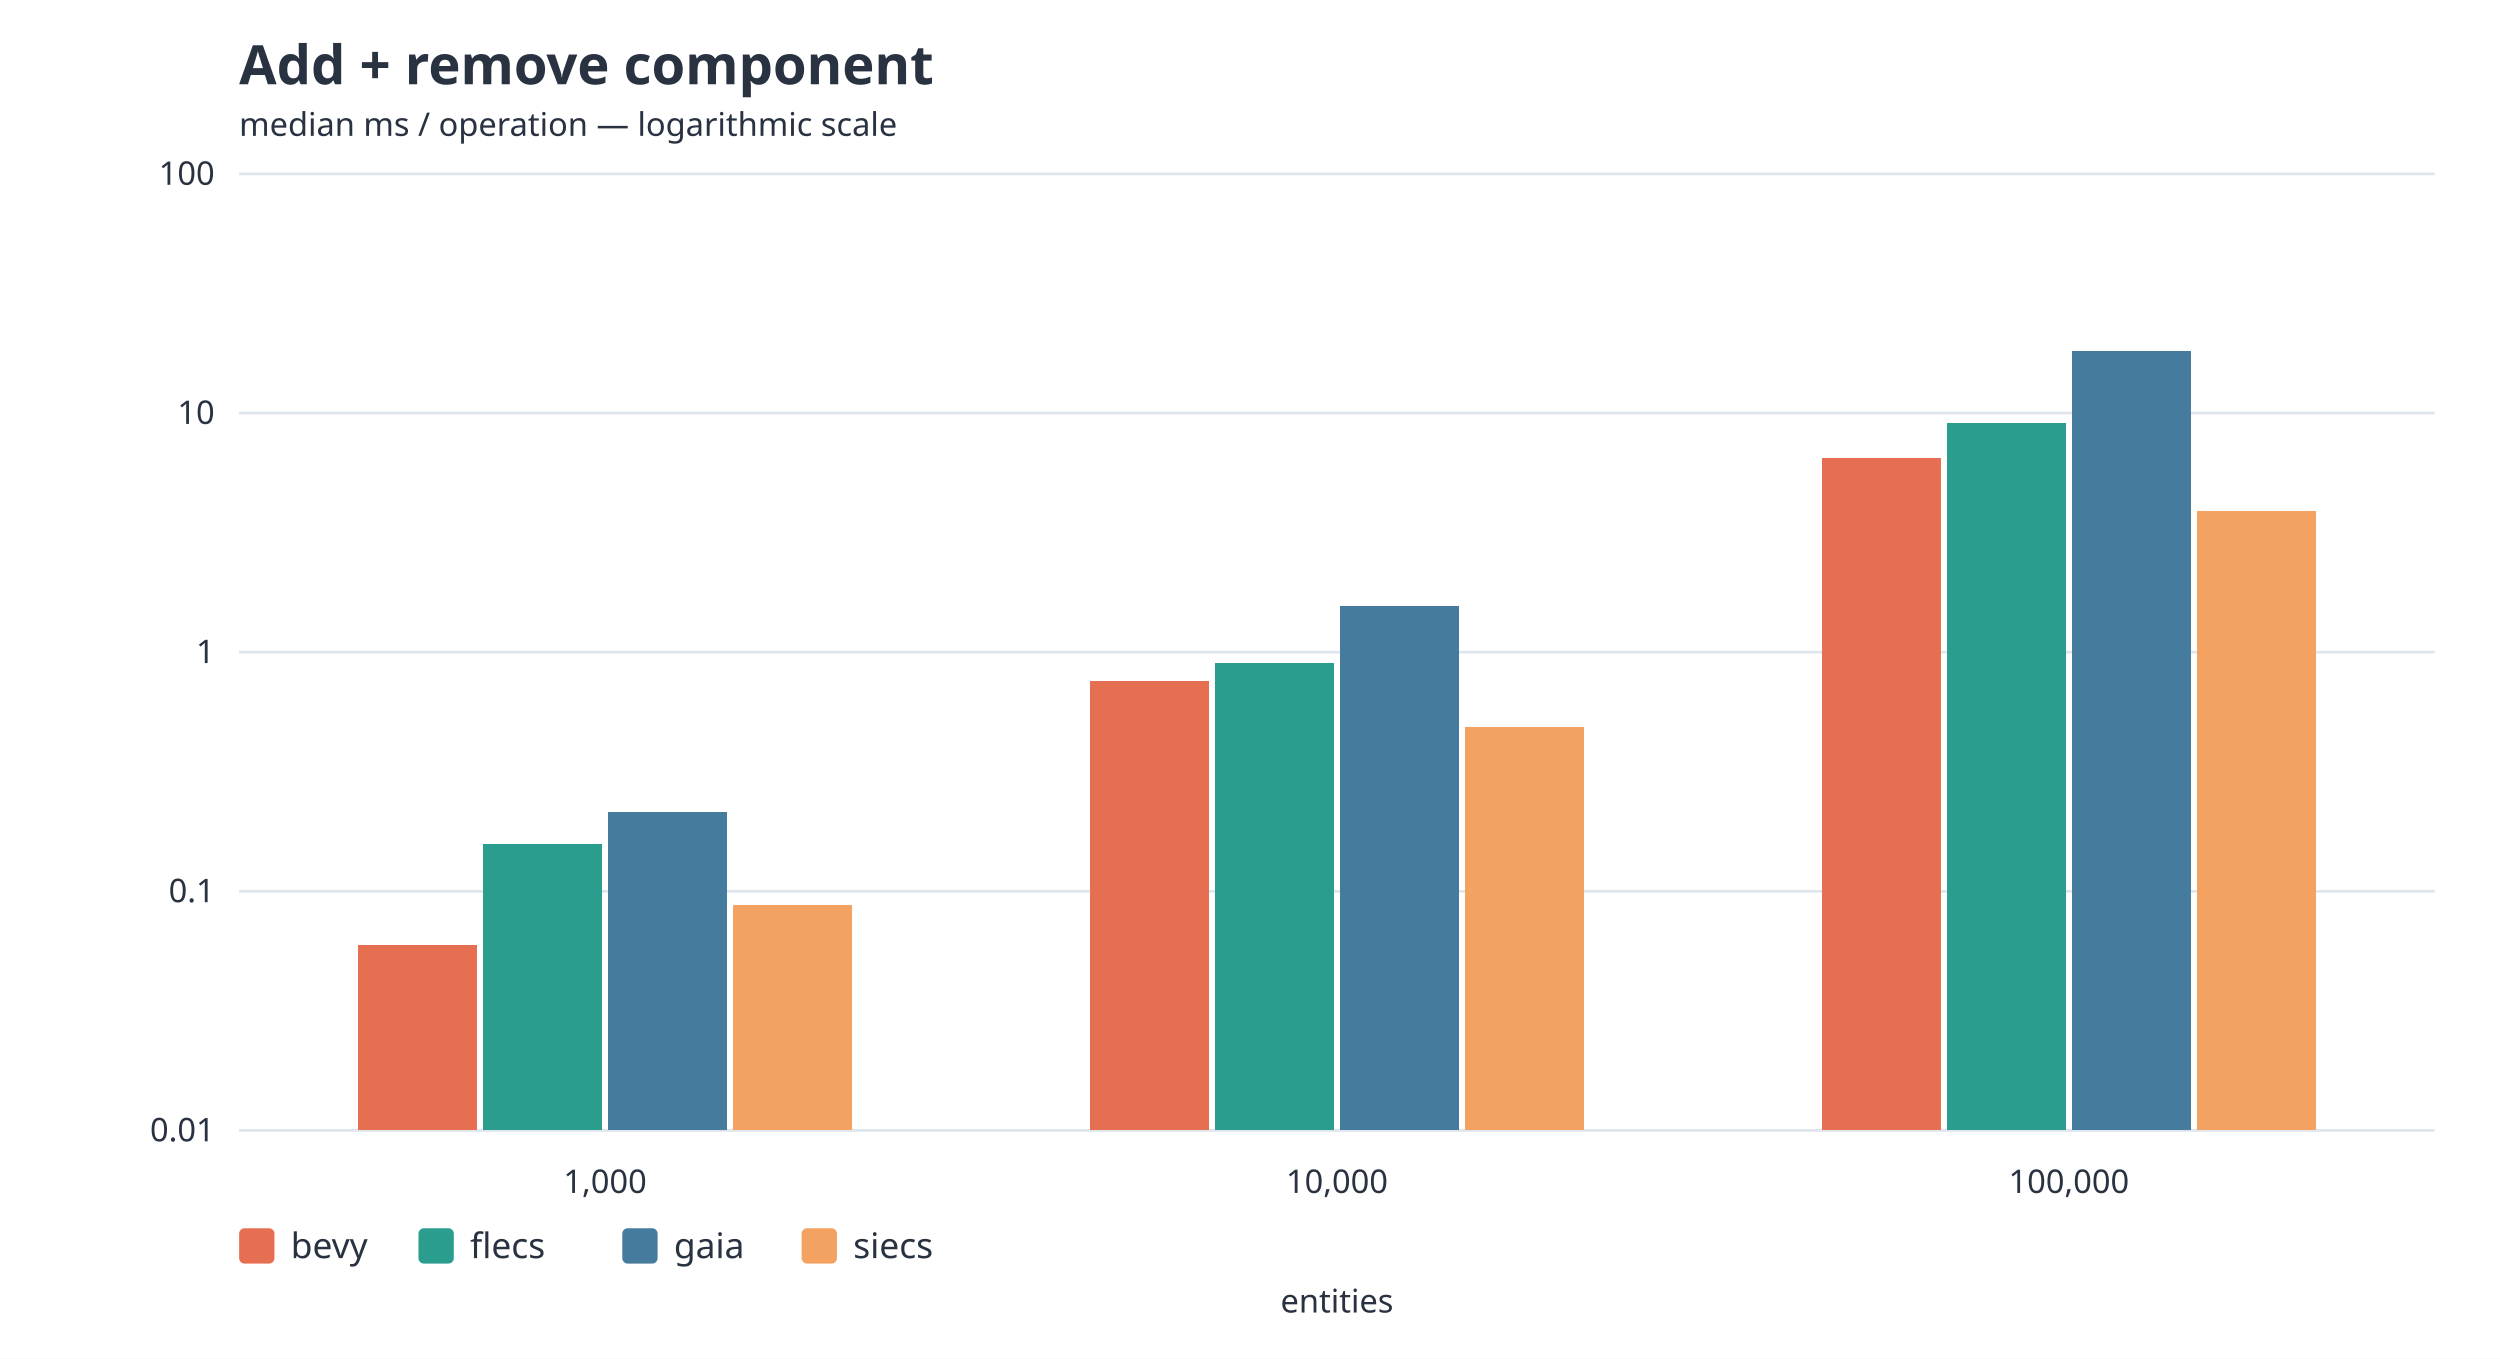
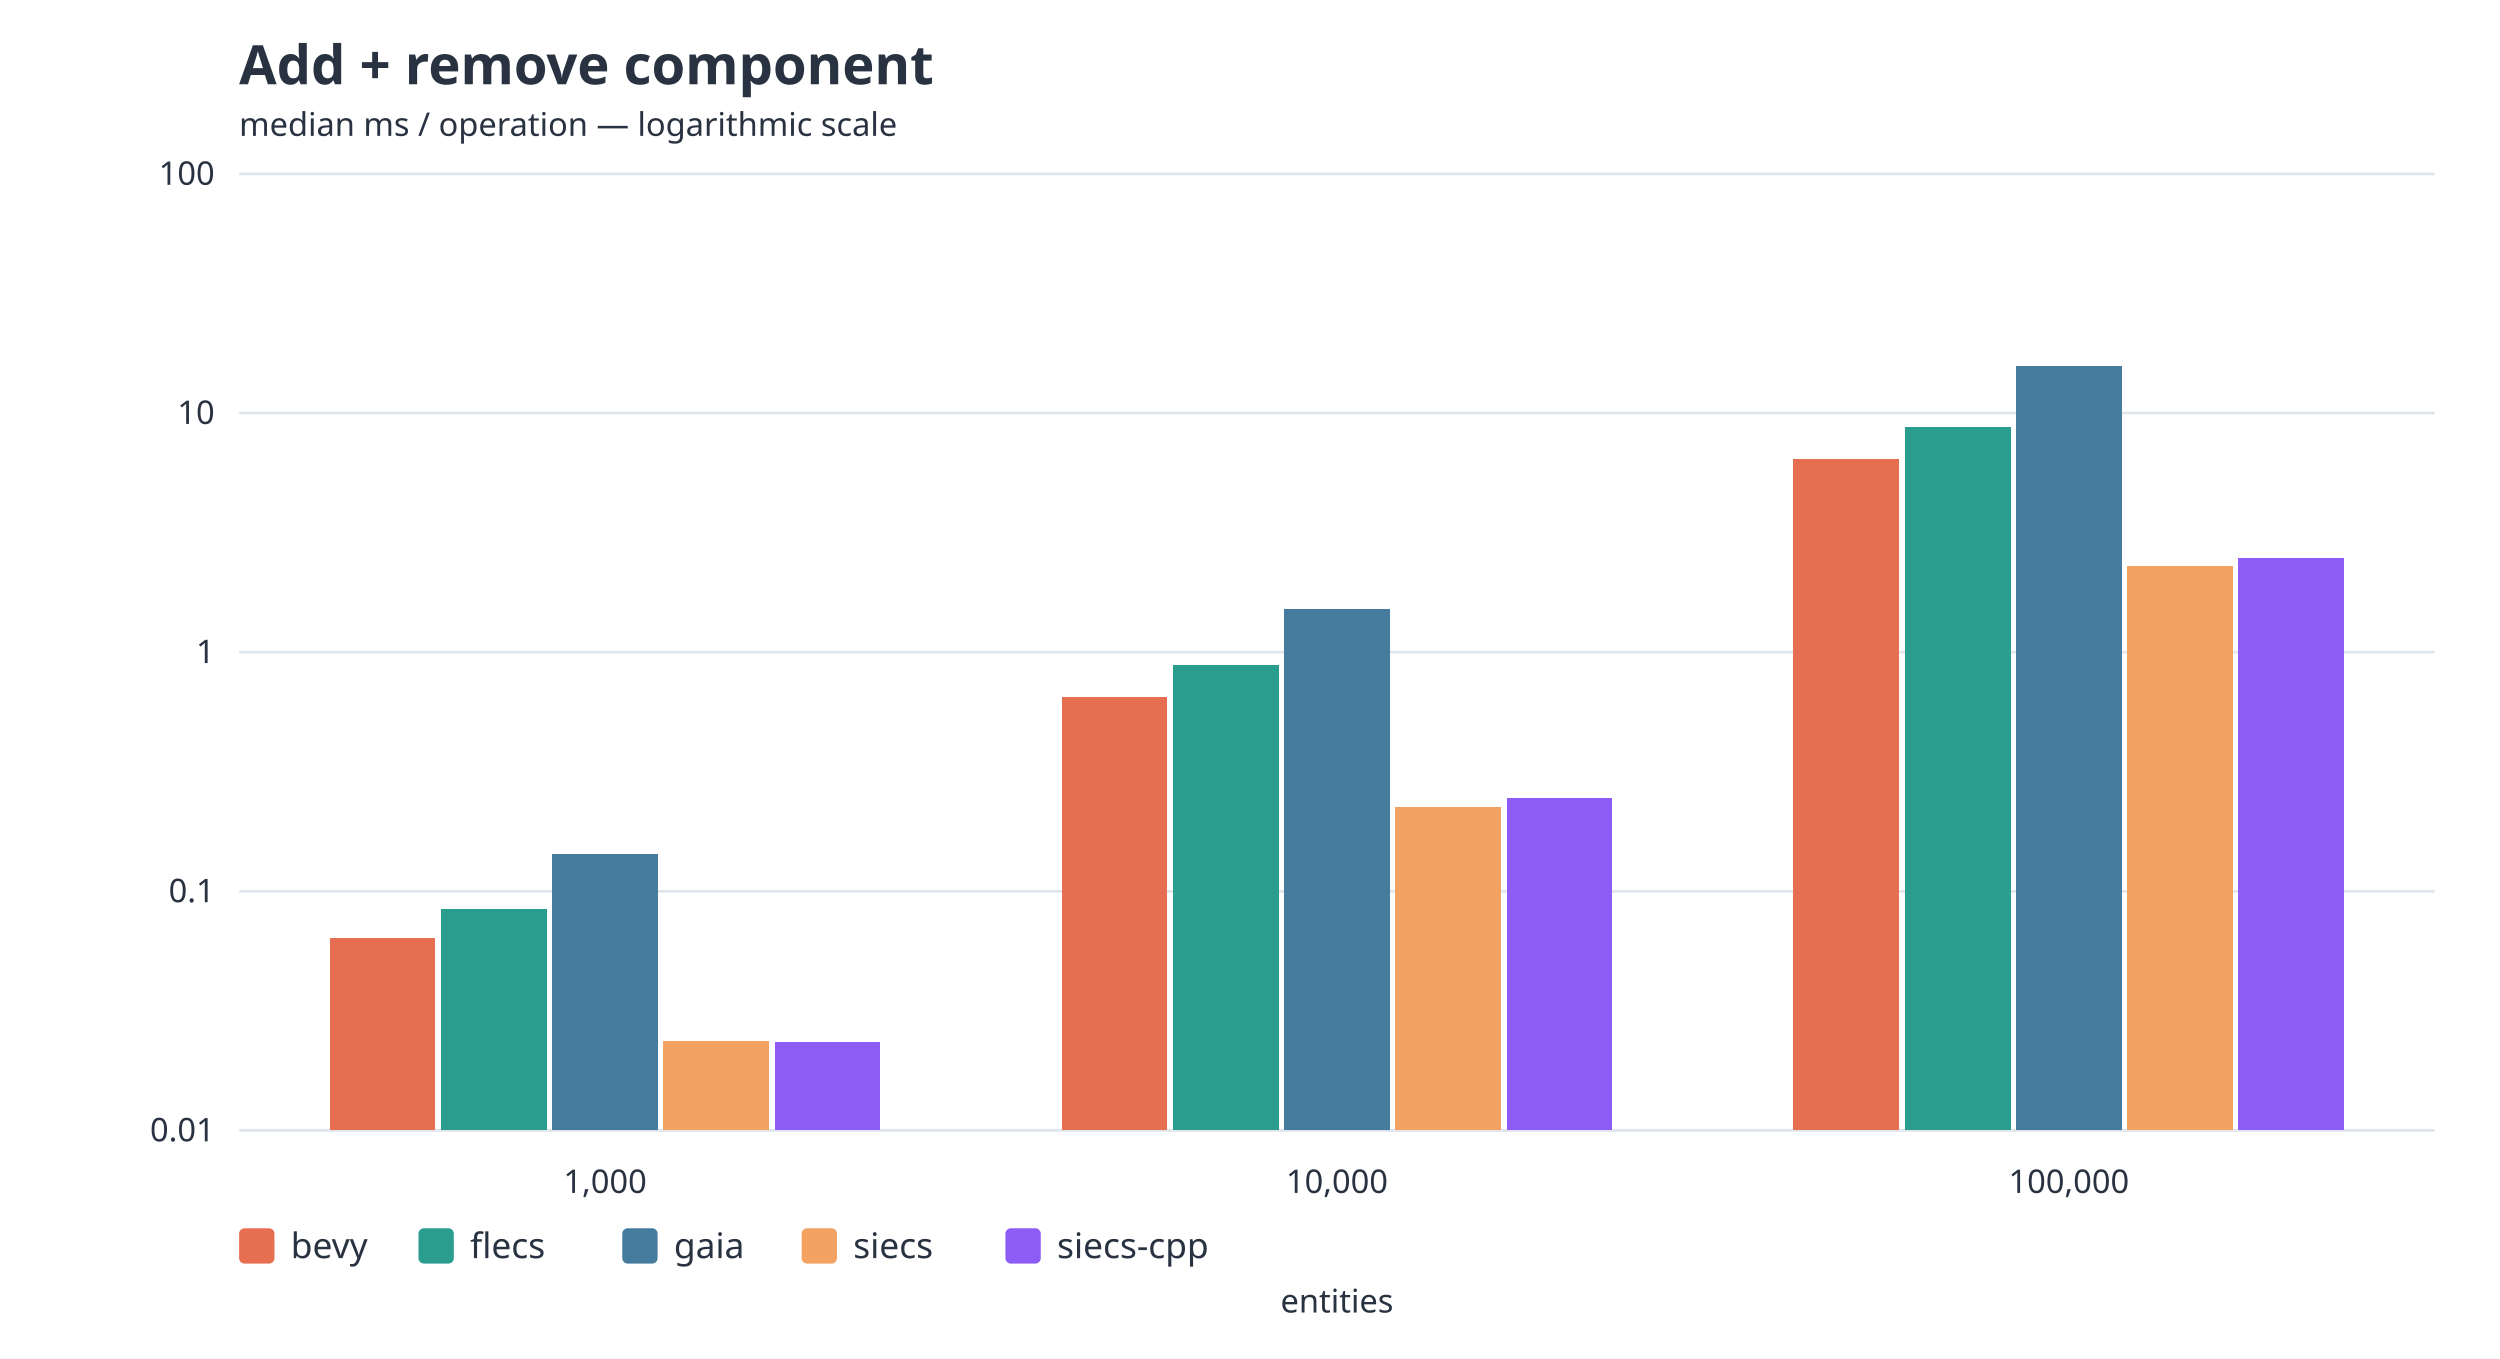
<svg xmlns="http://www.w3.org/2000/svg" width="920" height="500" viewBox="0 0 920 500">
  <style>text{font-family:ui-sans-serif,system-ui,sans-serif;fill:#293241}.title{font-size:20px;font-weight:700}.axis{font-size:12px}.legend{font-size:13px}.grid{stroke:#dfe5ec;stroke-width:1}.bar{shape-rendering:crispEdges}</style>
  <rect width="100%" height="100%" fill="#ffffff" />
  <text class="title" x="88" y="31">Add + remove component</text>
  <text class="axis" x="88" y="50">median ms / operation — logarithmic scale</text>
  <line class="grid" x1="88" y1="416.00" x2="896" y2="416.00" />
  <text class="axis" text-anchor="end" x="79" y="420.00">0.01</text>
  <line class="grid" x1="88" y1="328.00" x2="896" y2="328.00" />
  <text class="axis" text-anchor="end" x="79" y="332.00">0.1</text>
  <line class="grid" x1="88" y1="240.00" x2="896" y2="240.00" />
  <text class="axis" text-anchor="end" x="79" y="244.00">1</text>
  <line class="grid" x1="88" y1="152.00" x2="896" y2="152.00" />
  <text class="axis" text-anchor="end" x="79" y="156.00">10</text>
  <line class="grid" x1="88" y1="64.00" x2="896" y2="64.00" />
  <text class="axis" text-anchor="end" x="79" y="68.00">100</text>
-   <rect class="bar" x="131.67" y="347.63" width="44.00" height="68.37" fill="#e76f51" />
-   <rect class="bar" x="177.67" y="310.45" width="44.00" height="105.55" fill="#2a9d8f" />
-   <rect class="bar" x="223.67" y="298.72" width="44.00" height="117.28" fill="#457b9d" />
-   <rect class="bar" x="269.67" y="333.18" width="44.00" height="82.82" fill="#f4a261" />
+   <rect class="bar" x="121.32" y="345.04" width="38.94" height="70.96" fill="#e76f51" />
+   <rect class="bar" x="162.26" y="334.37" width="38.94" height="81.63" fill="#2a9d8f" />
+   <rect class="bar" x="203.20" y="314.22" width="38.94" height="101.78" fill="#457b9d" />
+   <rect class="bar" x="244.14" y="383.19" width="38.94" height="32.81" fill="#f4a261" />
+   <rect class="bar" x="285.07" y="383.30" width="38.94" height="32.70" fill="#8d5cf6" />
  <text class="axis" text-anchor="middle" x="222.67" y="439">1,000</text>
-   <rect class="bar" x="401.00" y="250.56" width="44.00" height="165.44" fill="#e76f51" />
-   <rect class="bar" x="447.00" y="243.83" width="44.00" height="172.17" fill="#2a9d8f" />
-   <rect class="bar" x="493.00" y="223.01" width="44.00" height="192.99" fill="#457b9d" />
-   <rect class="bar" x="539.00" y="267.57" width="44.00" height="148.43" fill="#f4a261" />
+   <rect class="bar" x="390.65" y="256.45" width="38.94" height="159.55" fill="#e76f51" />
+   <rect class="bar" x="431.59" y="244.72" width="38.94" height="171.28" fill="#2a9d8f" />
+   <rect class="bar" x="472.53" y="224.22" width="38.94" height="191.78" fill="#457b9d" />
+   <rect class="bar" x="513.47" y="296.97" width="38.94" height="119.03" fill="#f4a261" />
+   <rect class="bar" x="554.41" y="293.75" width="38.94" height="122.25" fill="#8d5cf6" />
  <text class="axis" text-anchor="middle" x="492.00" y="439">10,000</text>
-   <rect class="bar" x="670.33" y="168.41" width="44.00" height="247.59" fill="#e76f51" />
-   <rect class="bar" x="716.33" y="155.53" width="44.00" height="260.47" fill="#2a9d8f" />
-   <rect class="bar" x="762.33" y="129.02" width="44.00" height="286.98" fill="#457b9d" />
-   <rect class="bar" x="808.33" y="188.00" width="44.00" height="228.00" fill="#f4a261" />
+   <rect class="bar" x="659.99" y="168.78" width="38.94" height="247.22" fill="#e76f51" />
+   <rect class="bar" x="700.93" y="157.14" width="38.94" height="258.86" fill="#2a9d8f" />
+   <rect class="bar" x="741.86" y="134.75" width="38.94" height="281.25" fill="#457b9d" />
+   <rect class="bar" x="782.80" y="208.11" width="38.94" height="207.89" fill="#f4a261" />
+   <rect class="bar" x="823.74" y="205.23" width="38.94" height="210.77" fill="#8d5cf6" />
  <text class="axis" text-anchor="middle" x="761.33" y="439">100,000</text>
  <text class="axis" text-anchor="middle" x="492.0" y="483">entities</text>
  <rect x="88" y="452" width="13" height="13" rx="2" fill="#e76f51" />
  <text class="legend" x="107" y="463">bevy</text>
  <rect x="154" y="452" width="13" height="13" rx="2" fill="#2a9d8f" />
  <text class="legend" x="173" y="463">flecs</text>
  <rect x="229" y="452" width="13" height="13" rx="2" fill="#457b9d" />
  <text class="legend" x="248" y="463">gaia</text>
  <rect x="295" y="452" width="13" height="13" rx="2" fill="#f4a261" />
  <text class="legend" x="314" y="463">siecs</text>
+   <rect x="370" y="452" width="13" height="13" rx="2" fill="#8d5cf6" />
+   <text class="legend" x="389" y="463">siecs-cpp</text>
</svg>
